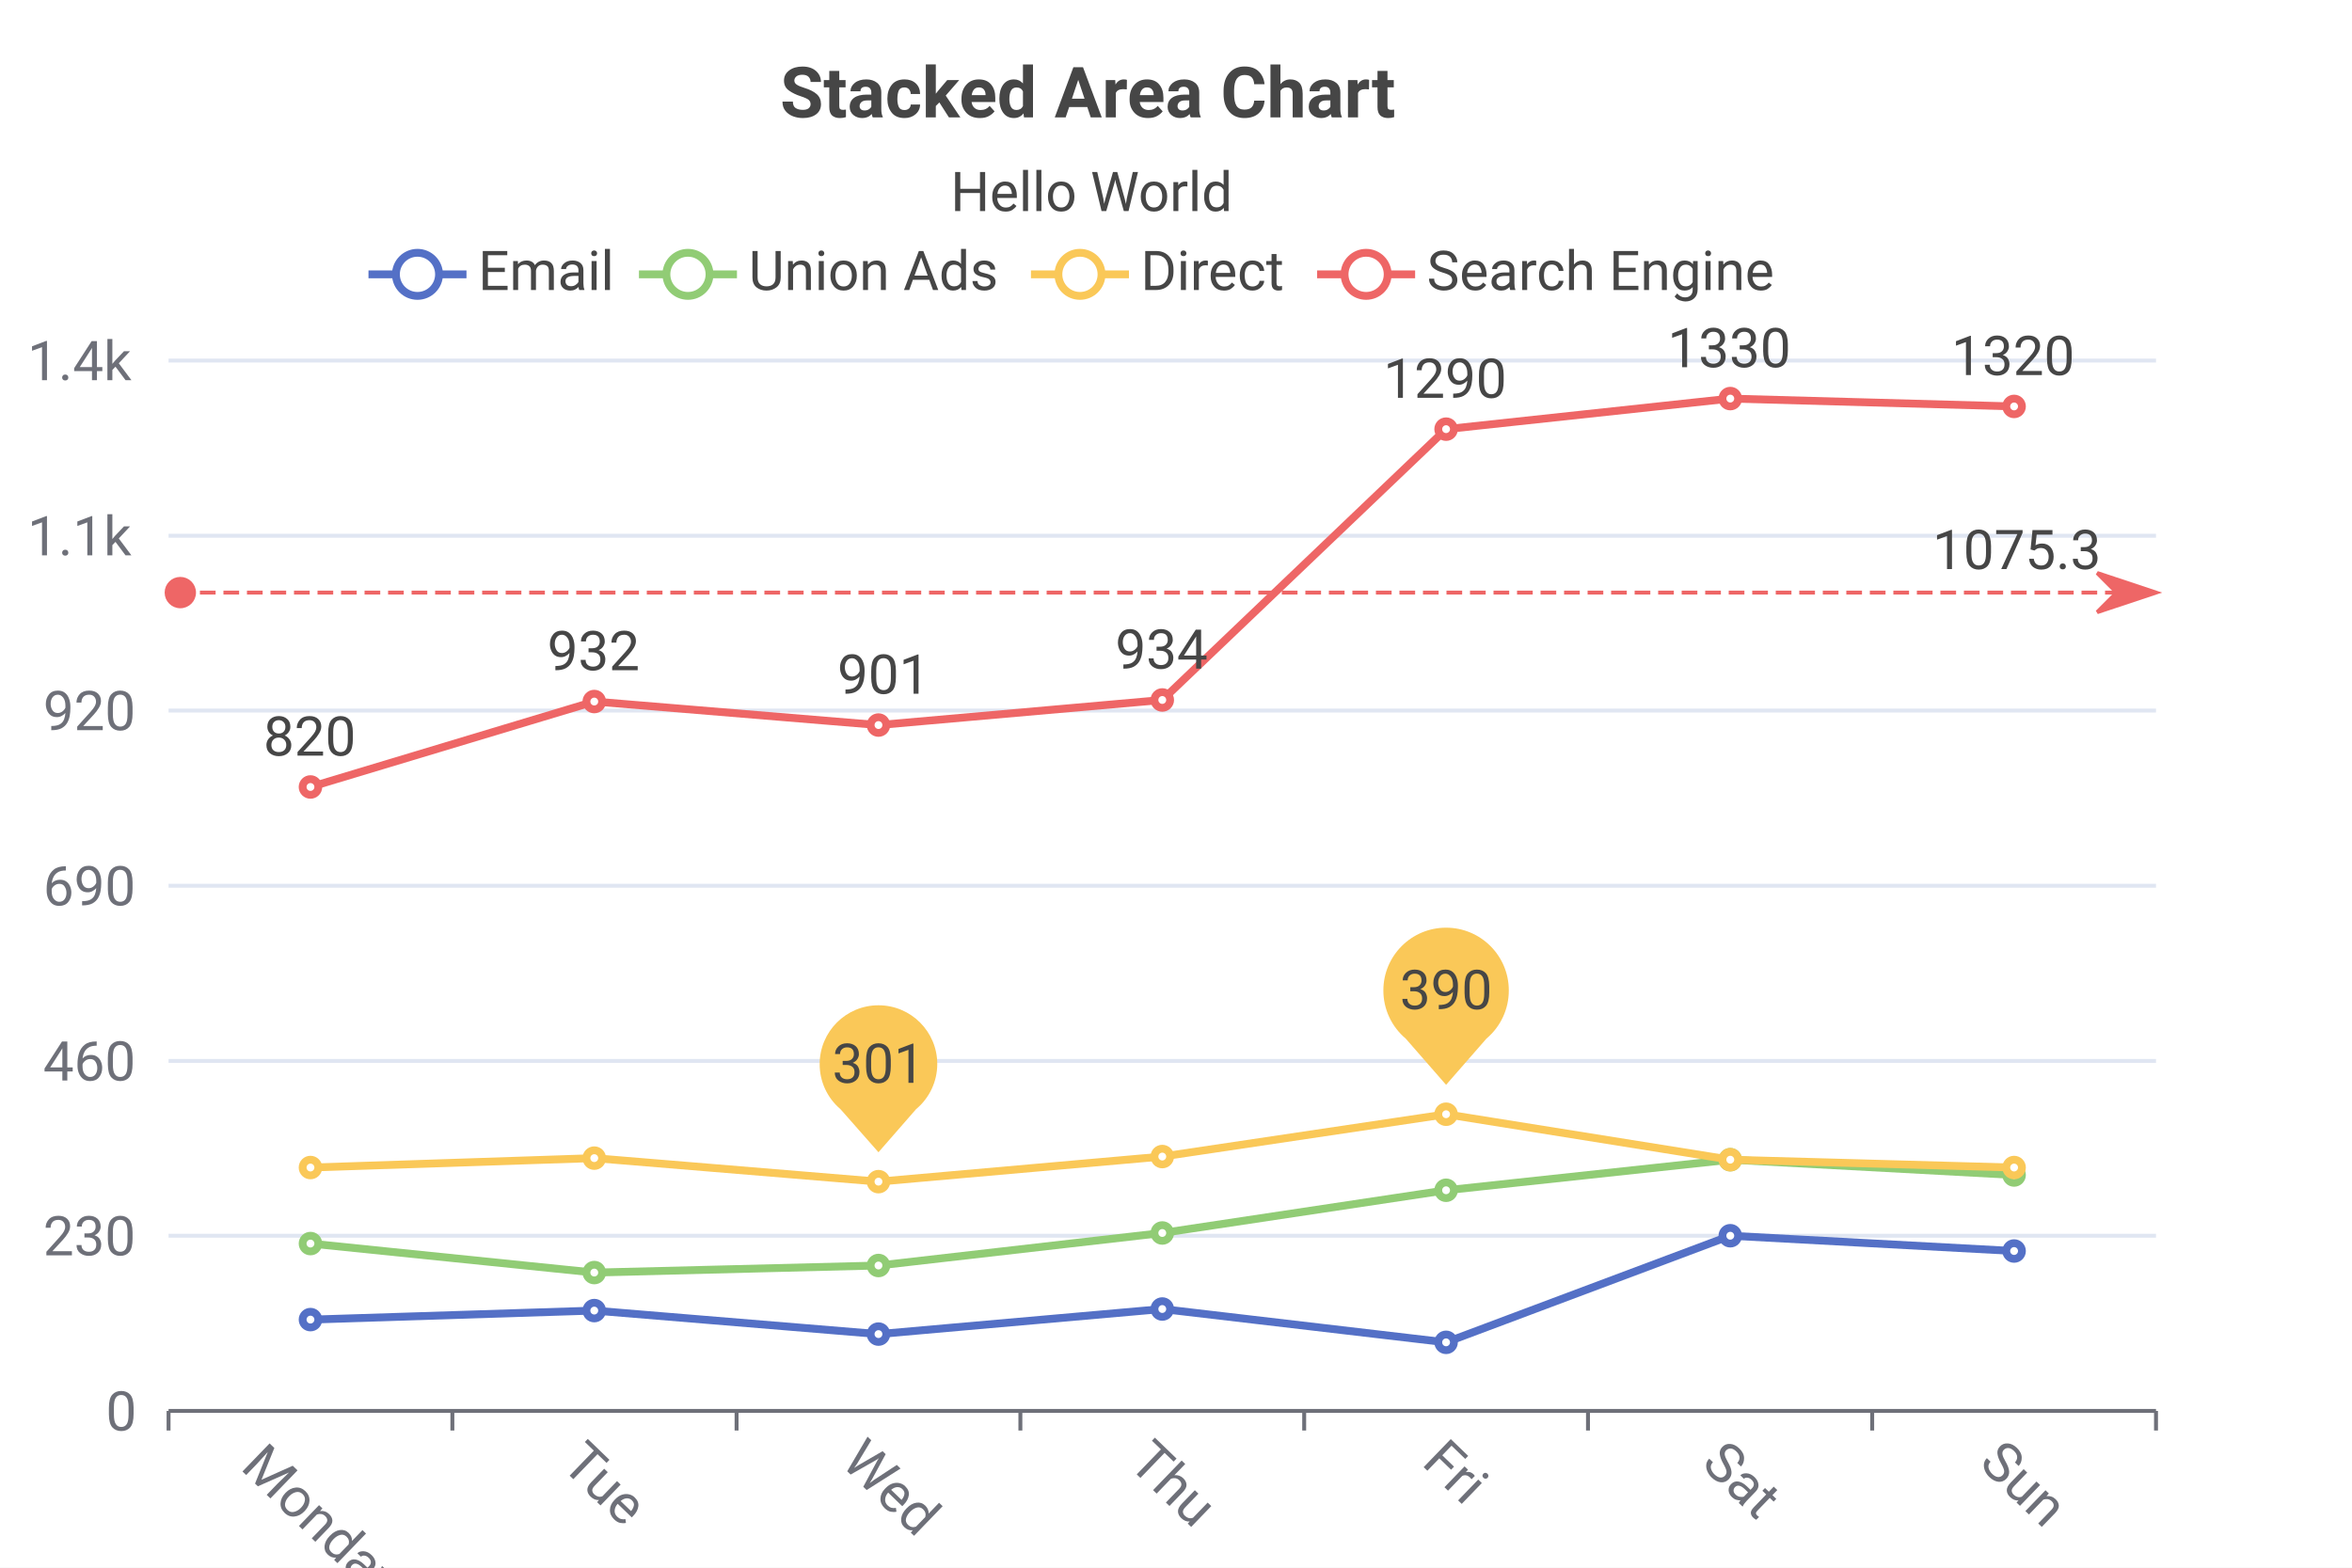
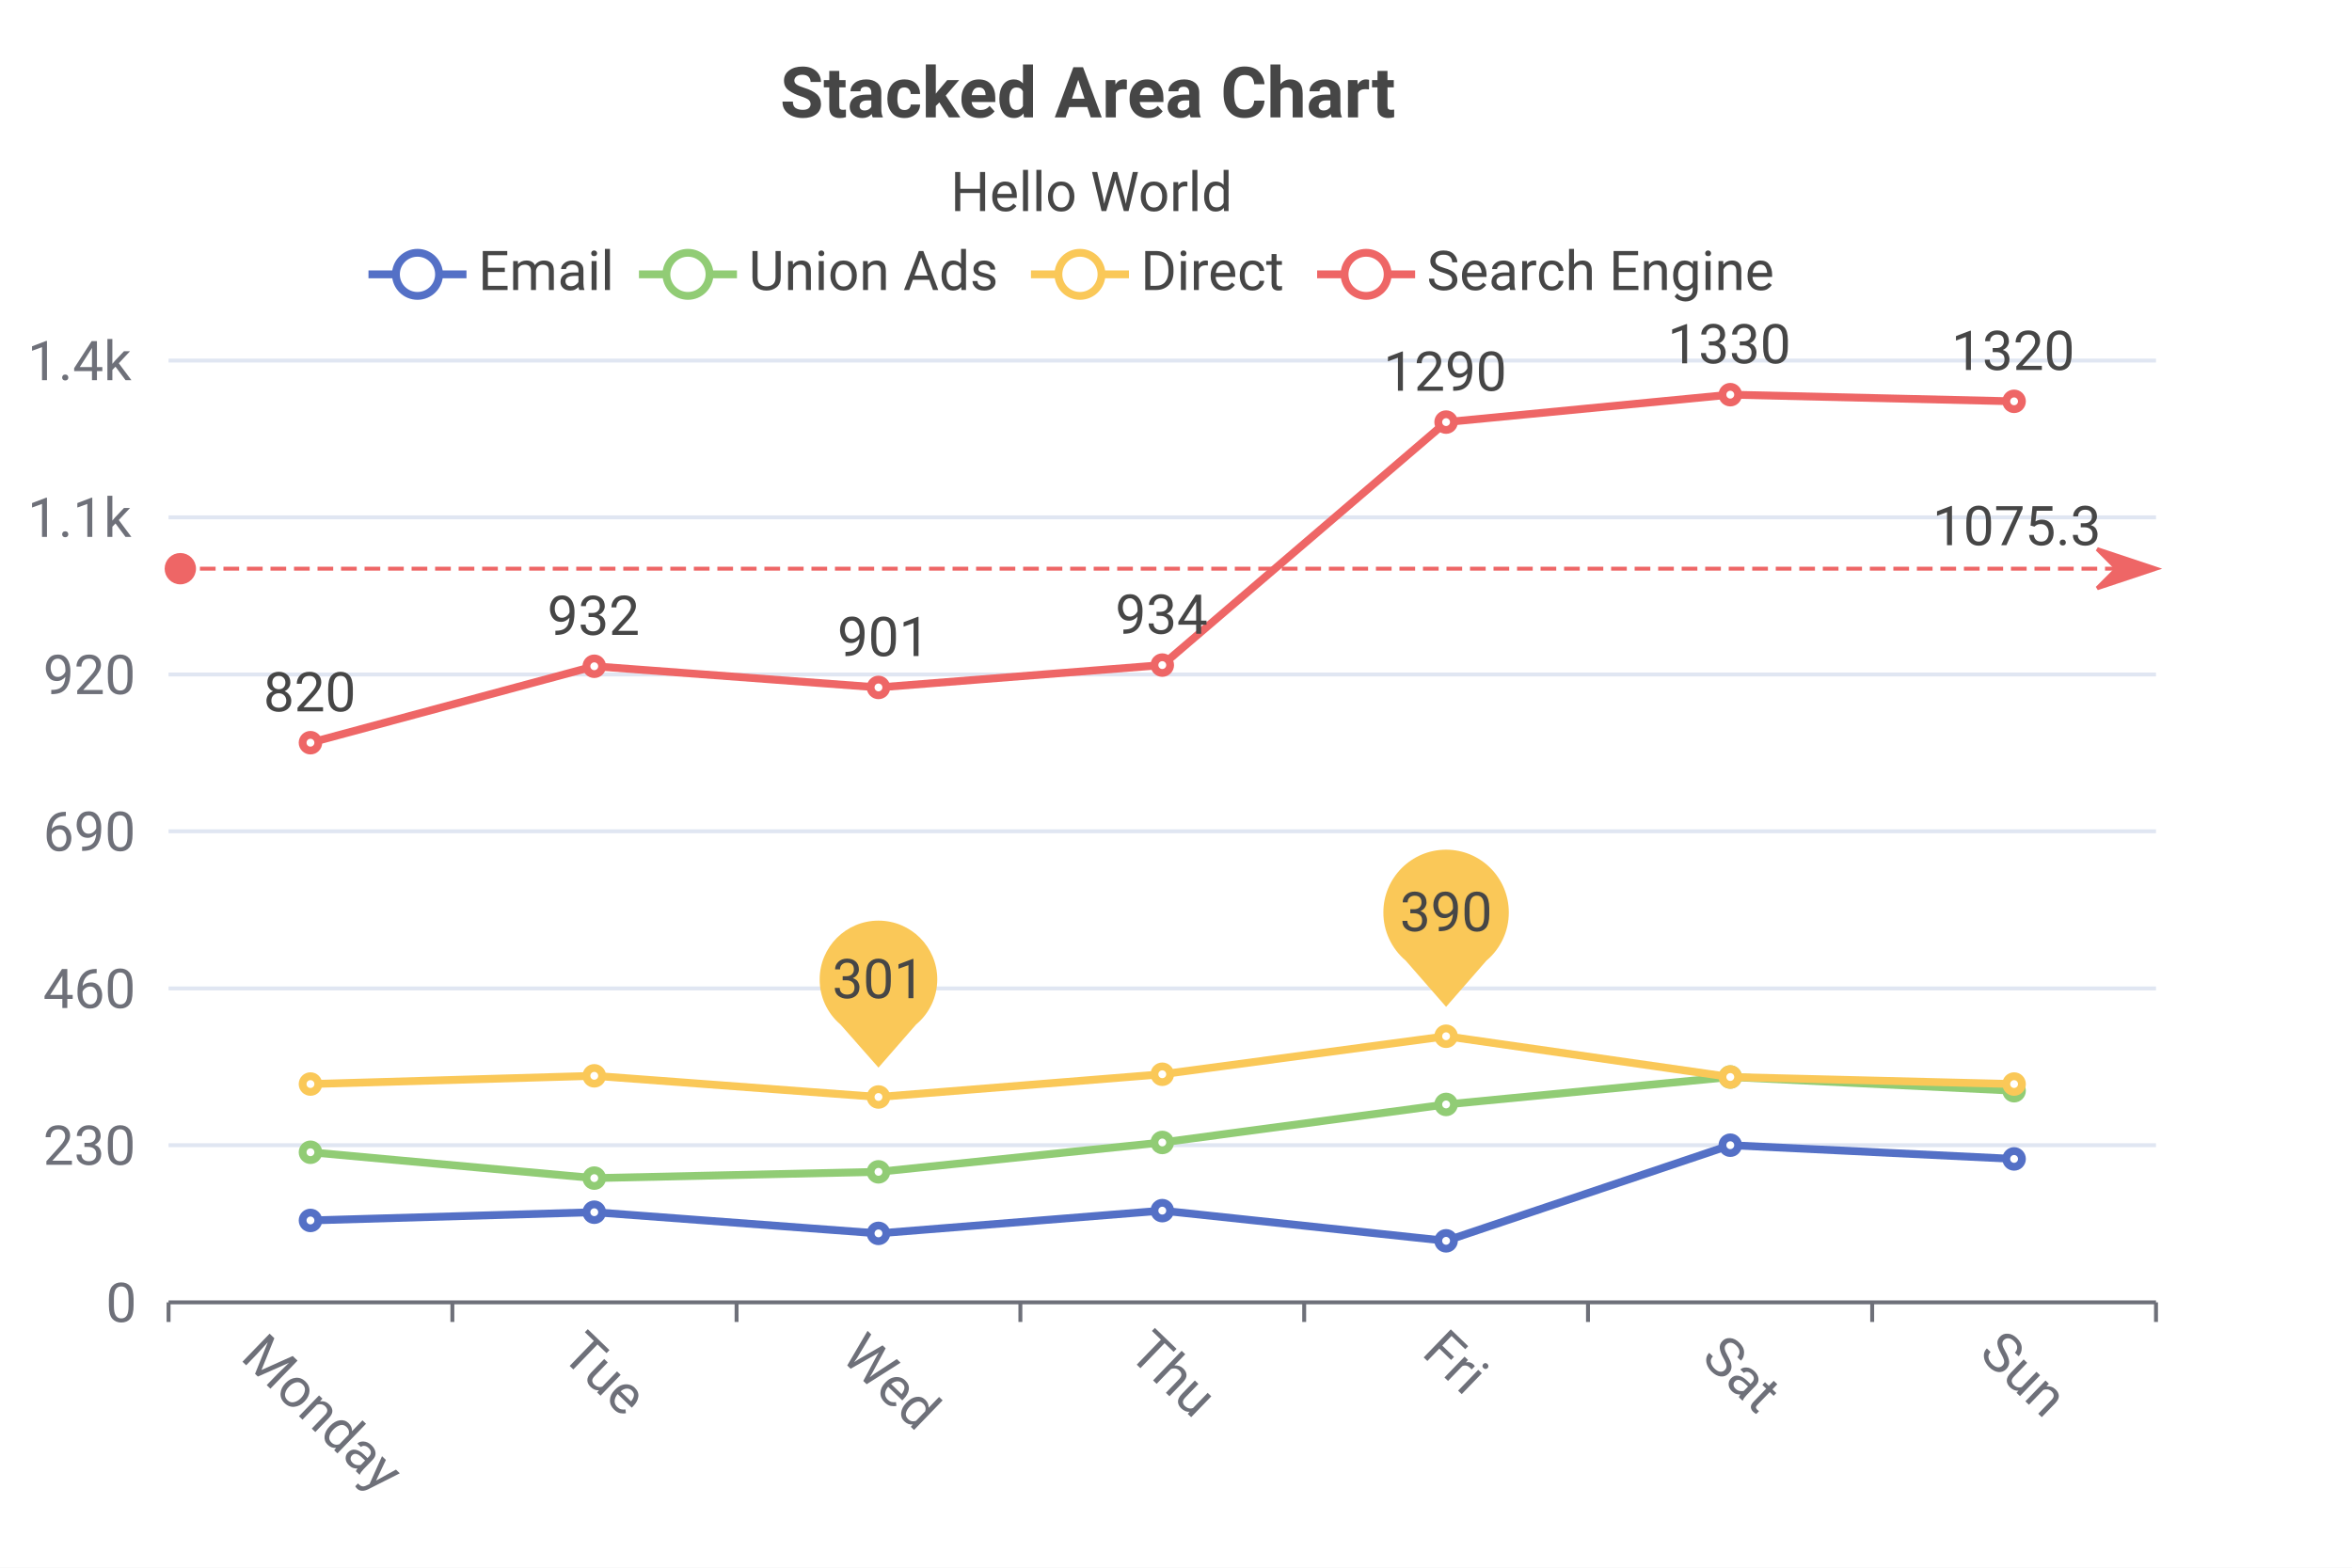
<svg xmlns="http://www.w3.org/2000/svg" width="600" height="400" viewBox="0 0 600 400">
  <rect x="0" y="0" width="600" height="400" fill="#FFFFFF" />
  <text font-size="18" x="199" y="10" dy="15" font-weight="bold" dominant-baseline="middle" font-family="Roboto" fill="#464646">
Stacked Area Chart
</text>
  <text font-size="14" x="242.5" y="40" dy="10" dominant-baseline="middle" font-family="Roboto" fill="#464646">
Hello World
</text>
  <g>
    <line stroke-width="2" x1="94" y1="70" x2="119" y2="70" stroke="#5470C6" />
    <circle cx="106.5" cy="70" r="5.5" stroke-width="2" stroke="#5470C6" fill="#FFFFFF" />
    <text font-size="14" x="122" y="74" font-family="Roboto" fill="#464646">
Email
</text>
  </g>
  <g>
    <line stroke-width="2" x1="163" y1="70" x2="188" y2="70" stroke="#91CC75" />
    <circle cx="175.5" cy="70" r="5.5" stroke-width="2" stroke="#91CC75" fill="#FFFFFF" />
    <text font-size="14" x="191" y="74" font-family="Roboto" fill="#464646">
Union Ads
</text>
  </g>
  <g>
    <line stroke-width="2" x1="263" y1="70" x2="288" y2="70" stroke="#FAC858" />
    <circle cx="275.5" cy="70" r="5.5" stroke-width="2" stroke="#FAC858" fill="#FFFFFF" />
    <text font-size="14" x="291" y="74" font-family="Roboto" fill="#464646">
Direct
</text>
  </g>
  <g>
    <line stroke-width="2" x1="336" y1="70" x2="361" y2="70" stroke="#EE6666" />
    <circle cx="348.5" cy="70" r="5.5" stroke-width="2" stroke="#EE6666" fill="#FFFFFF" />
    <text font-size="14" x="364" y="74" font-family="Roboto" fill="#464646">
Search Engine
</text>
  </g>
  <g stroke="#E0E6F2" stroke-width="1">
    <line x1="43" y1="92" x2="550" y2="92" />
-     <line x1="43" y1="136.7" x2="550" y2="136.7" />
-     <line x1="43" y1="181.3" x2="550" y2="181.3" />
-     <line x1="43" y1="226" x2="550" y2="226" />
-     <line x1="43" y1="270.7" x2="550" y2="270.7" />
-     <line x1="43" y1="315.3" x2="550" y2="315.3" />
+     <line x1="43" y1="132" x2="550" y2="132" />
+     <line x1="43" y1="172.1" x2="550" y2="172.1" />
+     <line x1="43" y1="212.1" x2="550" y2="212.1" />
+     <line x1="43" y1="252.2" x2="550" y2="252.2" />
+     <line x1="43" y1="292.2" x2="550" y2="292.2" />
  </g>
  <g>
    <text font-size="14" x="7" y="97" font-family="Roboto" fill="#6E7079">
1.4k
</text>
-     <text font-size="14" x="7" y="141.7" font-family="Roboto" fill="#6E7079">
+     <text font-size="14" x="7" y="137" font-family="Roboto" fill="#6E7079">
1.1k
</text>
-     <text font-size="14" x="11" y="186.3" font-family="Roboto" fill="#6E7079">
+     <text font-size="14" x="11" y="177.1" font-family="Roboto" fill="#6E7079">
920
</text>
-     <text font-size="14" x="11" y="231" font-family="Roboto" fill="#6E7079">
+     <text font-size="14" x="11" y="217.1" font-family="Roboto" fill="#6E7079">
690
</text>
-     <text font-size="14" x="11" y="275.7" font-family="Roboto" fill="#6E7079">
+     <text font-size="14" x="11" y="257.2" font-family="Roboto" fill="#6E7079">
460
</text>
-     <text font-size="14" x="11" y="320.3" font-family="Roboto" fill="#6E7079">
+     <text font-size="14" x="11" y="297.2" font-family="Roboto" fill="#6E7079">
230
</text>
-     <text font-size="14" x="27" y="365" font-family="Roboto" fill="#6E7079">
+     <text font-size="14" x="27" y="337.3" font-family="Roboto" fill="#6E7079">
0
</text>
  </g>
  <g>
    <g stroke="#6E7079" stroke-width="1">
-       <line x1="43" y1="360" x2="550" y2="360" />
-       <line x1="43" y1="360" x2="43" y2="365" />
-       <line x1="115.4" y1="360" x2="115.4" y2="365" />
-       <line x1="187.9" y1="360" x2="187.9" y2="365" />
-       <line x1="260.3" y1="360" x2="260.3" y2="365" />
-       <line x1="332.7" y1="360" x2="332.7" y2="365" />
-       <line x1="405.1" y1="360" x2="405.1" y2="365" />
-       <line x1="477.6" y1="360" x2="477.6" y2="365" />
-       <line x1="550" y1="360" x2="550" y2="365" />
+       <line x1="43" y1="332.3" x2="550" y2="332.3" />
+       <line x1="43" y1="332.3" x2="43" y2="337.3" />
+       <line x1="115.4" y1="332.3" x2="115.4" y2="337.3" />
+       <line x1="187.9" y1="332.3" x2="187.9" y2="337.3" />
+       <line x1="260.3" y1="332.3" x2="260.3" y2="337.3" />
+       <line x1="332.7" y1="332.3" x2="332.7" y2="337.3" />
+       <line x1="405.1" y1="332.3" x2="405.1" y2="337.3" />
+       <line x1="477.6" y1="332.3" x2="477.6" y2="337.3" />
+       <line x1="550" y1="332.3" x2="550" y2="337.3" />
    </g>
-     <text font-size="14" transform="translate(79,392) rotate(44)" text-anchor="middle" font-family="Roboto" fill="#6E7079">
+     <text font-size="14" transform="translate(79,364) rotate(44)" text-anchor="middle" font-family="Roboto" fill="#6E7079">
Monday
</text>
-     <text font-size="14" transform="translate(151,382) rotate(44)" text-anchor="middle" font-family="Roboto" fill="#6E7079">
+     <text font-size="14" transform="translate(151,354) rotate(44)" text-anchor="middle" font-family="Roboto" fill="#6E7079">
Tue
</text>
-     <text font-size="14" transform="translate(224,383) rotate(44)" text-anchor="middle" font-family="Roboto" fill="#6E7079">
+     <text font-size="14" transform="translate(224,356) rotate(44)" text-anchor="middle" font-family="Roboto" fill="#6E7079">
Wed
</text>
-     <text font-size="14" transform="translate(296,382) rotate(44)" text-anchor="middle" font-family="Roboto" fill="#6E7079">
+     <text font-size="14" transform="translate(296,354) rotate(44)" text-anchor="middle" font-family="Roboto" fill="#6E7079">
Thu
</text>
-     <text font-size="14" transform="translate(368,379) rotate(44)" text-anchor="middle" font-family="Roboto" fill="#6E7079">
+     <text font-size="14" transform="translate(368,351) rotate(44)" text-anchor="middle" font-family="Roboto" fill="#6E7079">
Fri
</text>
-     <text font-size="14" transform="translate(441,381) rotate(44)" text-anchor="middle" font-family="Roboto" fill="#6E7079">
+     <text font-size="14" transform="translate(441,354) rotate(44)" text-anchor="middle" font-family="Roboto" fill="#6E7079">
Sat
</text>
-     <text font-size="14" transform="translate(513,382) rotate(44)" text-anchor="middle" font-family="Roboto" fill="#6E7079">
+     <text font-size="14" transform="translate(513,354) rotate(44)" text-anchor="middle" font-family="Roboto" fill="#6E7079">
Sun
</text>
  </g>
  <g>
-     <path d="M 79.2 336.7 L 151.6 334.4 L 224.1 340.4 L 296.5 334 L 368.9 342.5 L 441.4 315.3 L 513.8 319.2" stroke-width="2" fill="none" stroke="#5470C6" />
+     <path d="M 79.2 311.4 L 151.6 309.3 L 224.1 314.7 L 296.5 308.9 L 368.9 316.6 L 441.4 292.2 L 513.8 295.7" stroke-width="2" fill="none" stroke="#5470C6" />
    <g stroke-width="2" stroke="#5470C6" fill="#FFFFFF">
-       <circle cx="79.2" cy="336.7" r="2" />
-       <circle cx="151.6" cy="334.4" r="2" />
-       <circle cx="224.1" cy="340.4" r="2" />
-       <circle cx="296.5" cy="334" r="2" />
-       <circle cx="368.9" cy="342.5" r="2" />
-       <circle cx="441.4" cy="315.3" r="2" />
-       <circle cx="513.8" cy="319.2" r="2" />
+       <circle cx="79.2" cy="311.4" r="2" />
+       <circle cx="151.6" cy="309.3" r="2" />
+       <circle cx="224.1" cy="314.7" r="2" />
+       <circle cx="296.5" cy="308.9" r="2" />
+       <circle cx="368.9" cy="316.6" r="2" />
+       <circle cx="441.4" cy="292.2" r="2" />
+       <circle cx="513.8" cy="295.7" r="2" />
    </g>
  </g>
  <g>
-     <path d="M 79.2 317.3 L 151.6 324.7 L 224.1 322.9 L 296.5 314.6 L 368.9 303.7 L 441.4 295.9 L 513.8 299.8" stroke-width="2" fill="none" stroke="#91CC75" />
+     <path d="M 79.2 294 L 151.6 300.6 L 224.1 299 L 296.5 291.5 L 368.9 281.8 L 441.4 274.8 L 513.8 278.3" stroke-width="2" fill="none" stroke="#91CC75" />
    <g stroke-width="2" stroke="#91CC75" fill="#FFFFFF">
-       <circle cx="79.2" cy="317.3" r="2" />
-       <circle cx="151.6" cy="324.7" r="2" />
-       <circle cx="224.1" cy="322.9" r="2" />
-       <circle cx="296.5" cy="314.6" r="2" />
-       <circle cx="368.9" cy="303.7" r="2" />
-       <circle cx="441.4" cy="295.9" r="2" />
-       <circle cx="513.8" cy="299.8" r="2" />
+       <circle cx="79.2" cy="294" r="2" />
+       <circle cx="151.6" cy="300.6" r="2" />
+       <circle cx="224.1" cy="299" r="2" />
+       <circle cx="296.5" cy="291.5" r="2" />
+       <circle cx="368.9" cy="281.8" r="2" />
+       <circle cx="441.4" cy="274.8" r="2" />
+       <circle cx="513.8" cy="278.3" r="2" />
    </g>
  </g>
  <g>
-     <path d="M 79.2 297.9 L 151.6 295.5 L 224.1 301.5 L 296.5 295.1 L 368.9 284.3 L 441.4 295.9 L 513.8 297.9" stroke-width="2" fill="none" stroke="#FAC858" />
+     <path d="M 79.2 276.6 L 151.6 274.5 L 224.1 279.9 L 296.5 274.1 L 368.9 264.4 L 441.4 274.8 L 513.8 276.6" stroke-width="2" fill="none" stroke="#FAC858" />
    <g stroke-width="2" stroke="#FAC858" fill="#FFFFFF">
-       <circle cx="79.2" cy="297.9" r="2" />
-       <circle cx="151.6" cy="295.5" r="2" />
-       <circle cx="224.1" cy="301.5" r="2" />
-       <circle cx="296.5" cy="295.1" r="2" />
-       <circle cx="368.9" cy="284.3" r="2" />
-       <circle cx="441.4" cy="295.9" r="2" />
-       <circle cx="513.8" cy="297.9" r="2" />
+       <circle cx="79.2" cy="276.6" r="2" />
+       <circle cx="151.6" cy="274.5" r="2" />
+       <circle cx="224.1" cy="279.9" r="2" />
+       <circle cx="296.5" cy="274.1" r="2" />
+       <circle cx="368.9" cy="264.4" r="2" />
+       <circle cx="441.4" cy="274.8" r="2" />
+       <circle cx="513.8" cy="276.6" r="2" />
    </g>
  </g>
-   <path d="M 358.6,265 A 16,16 0,0,1 352.9,252.7 A 16,16 0,0,1 384.9,252.7 A 16,16 0,0,1 379.2,265 L 368.9,276.8 Z" fill="#FAC858" />
-   <text font-size="14" x="368.9" y="252.7" dominant-baseline="central" text-anchor="middle" font-family="Roboto" fill="#464646">
+   <path d="M 358.6,245.1 A 16,16 0,0,1 352.9,232.8 A 16,16 0,0,1 384.9,232.8 A 16,16 0,0,1 379.2,245.1 L 368.9,256.9 Z" fill="#FAC858" />
+   <text font-size="14" x="368.9" y="232.8" dominant-baseline="central" text-anchor="middle" font-family="Roboto" fill="#464646">
390
</text>
-   <path d="M 214.4,283 A 15,15 0,0,1 209.1,271.5 A 15,15 0,0,1 239.1,271.5 A 15,15 0,0,1 233.7,283 L 224.1,294 Z" fill="#FAC858" />
-   <text font-size="14" x="224.1" y="271.5" dominant-baseline="central" text-anchor="middle" font-family="Roboto" fill="#464646">
+   <path d="M 214.4,261.4 A 15,15 0,0,1 209.1,249.9 A 15,15 0,0,1 239.1,249.9 A 15,15 0,0,1 233.7,261.4 L 224.1,272.4 Z" fill="#FAC858" />
+   <text font-size="14" x="224.1" y="249.9" dominant-baseline="central" text-anchor="middle" font-family="Roboto" fill="#464646">
301
</text>
  <g>
-     <path d="M 79.2 200.8 L 151.6 179 L 224.1 185 L 296.5 178.6 L 368.9 109.5 L 441.4 101.7 L 513.8 103.7" stroke-width="2" fill="none" stroke="#EE6666" />
+     <path d="M 79.2 189.5 L 151.6 170 L 224.1 175.4 L 296.5 169.7 L 368.9 107.7 L 441.4 100.7 L 513.8 102.4" stroke-width="2" fill="none" stroke="#EE6666" />
    <g stroke-width="2" stroke="#EE6666" fill="#FFFFFF">
-       <circle cx="79.2" cy="200.8" r="2" />
-       <circle cx="151.6" cy="179" r="2" />
-       <circle cx="224.1" cy="185" r="2" />
-       <circle cx="296.5" cy="178.6" r="2" />
-       <circle cx="368.9" cy="109.5" r="2" />
-       <circle cx="441.4" cy="101.7" r="2" />
-       <circle cx="513.8" cy="103.7" r="2" />
+       <circle cx="79.2" cy="189.5" r="2" />
+       <circle cx="151.6" cy="170" r="2" />
+       <circle cx="224.1" cy="175.4" r="2" />
+       <circle cx="296.5" cy="169.7" r="2" />
+       <circle cx="368.9" cy="107.7" r="2" />
+       <circle cx="441.4" cy="100.7" r="2" />
+       <circle cx="513.8" cy="102.4" r="2" />
    </g>
  </g>
-   <text font-size="14" x="79.2" y="200.8" dx="-12" dy="-8" font-family="Roboto" fill="#464646">
+   <text font-size="14" x="79.2" y="189.5" dx="-12" dy="-8" font-family="Roboto" fill="#464646">
820
</text>
-   <text font-size="14" x="151.6" y="179" dx="-12" dy="-8" font-family="Roboto" fill="#464646">
+   <text font-size="14" x="151.6" y="170" dx="-12" dy="-8" font-family="Roboto" fill="#464646">
932
</text>
-   <text font-size="14" x="224.1" y="185" dx="-10.5" dy="-8" font-family="Roboto" fill="#464646">
+   <text font-size="14" x="224.1" y="175.4" dx="-10.5" dy="-8" font-family="Roboto" fill="#464646">
901
</text>
-   <text font-size="14" x="296.5" y="178.6" dx="-12" dy="-8" font-family="Roboto" fill="#464646">
+   <text font-size="14" x="296.5" y="169.7" dx="-12" dy="-8" font-family="Roboto" fill="#464646">
934
</text>
-   <text font-size="14" x="368.9" y="109.5" dx="-16" dy="-8" font-family="Roboto" fill="#464646">
+   <text font-size="14" x="368.9" y="107.7" dx="-16" dy="-8" font-family="Roboto" fill="#464646">
1290
</text>
-   <text font-size="14" x="441.4" y="101.7" dx="-16" dy="-8" font-family="Roboto" fill="#464646">
+   <text font-size="14" x="441.4" y="100.7" dx="-16" dy="-8" font-family="Roboto" fill="#464646">
1330
</text>
-   <text font-size="14" x="513.8" y="103.7" dx="-16" dy="-8" font-family="Roboto" fill="#464646">
+   <text font-size="14" x="513.8" y="102.4" dx="-16" dy="-8" font-family="Roboto" fill="#464646">
1320
</text>
-   <circle cx="46" cy="151.2" r="3.5" stroke-width="1" stroke="#EE6666" fill="#EE6666" />
-   <line stroke-width="1" x1="51" y1="151.2" x2="540" y2="151.2" stroke="#EE6666" stroke-dasharray="4,2" />
-   <path d="M 540 151.2 L 535 146.2 L 550 151.2 L 535 156.2 Z" stroke-width="1" fill="#EE6666" stroke="#EE6666" />
-   <text font-size="14" x="536" y="151.2" dy="-6" text-anchor="end" font-family="Roboto" fill="#464646">
+   <circle cx="46" cy="145.1" r="3.5" stroke-width="1" stroke="#EE6666" fill="#EE6666" />
+   <line stroke-width="1" x1="51" y1="145.1" x2="540" y2="145.1" stroke="#EE6666" stroke-dasharray="4,2" />
+   <path d="M 540 145.1 L 535 140.1 L 550 145.1 L 535 150.1 Z" stroke-width="1" fill="#EE6666" stroke="#EE6666" />
+   <text font-size="14" x="536" y="145.1" dy="-6" text-anchor="end" font-family="Roboto" fill="#464646">
1075.3
</text>
</svg>
